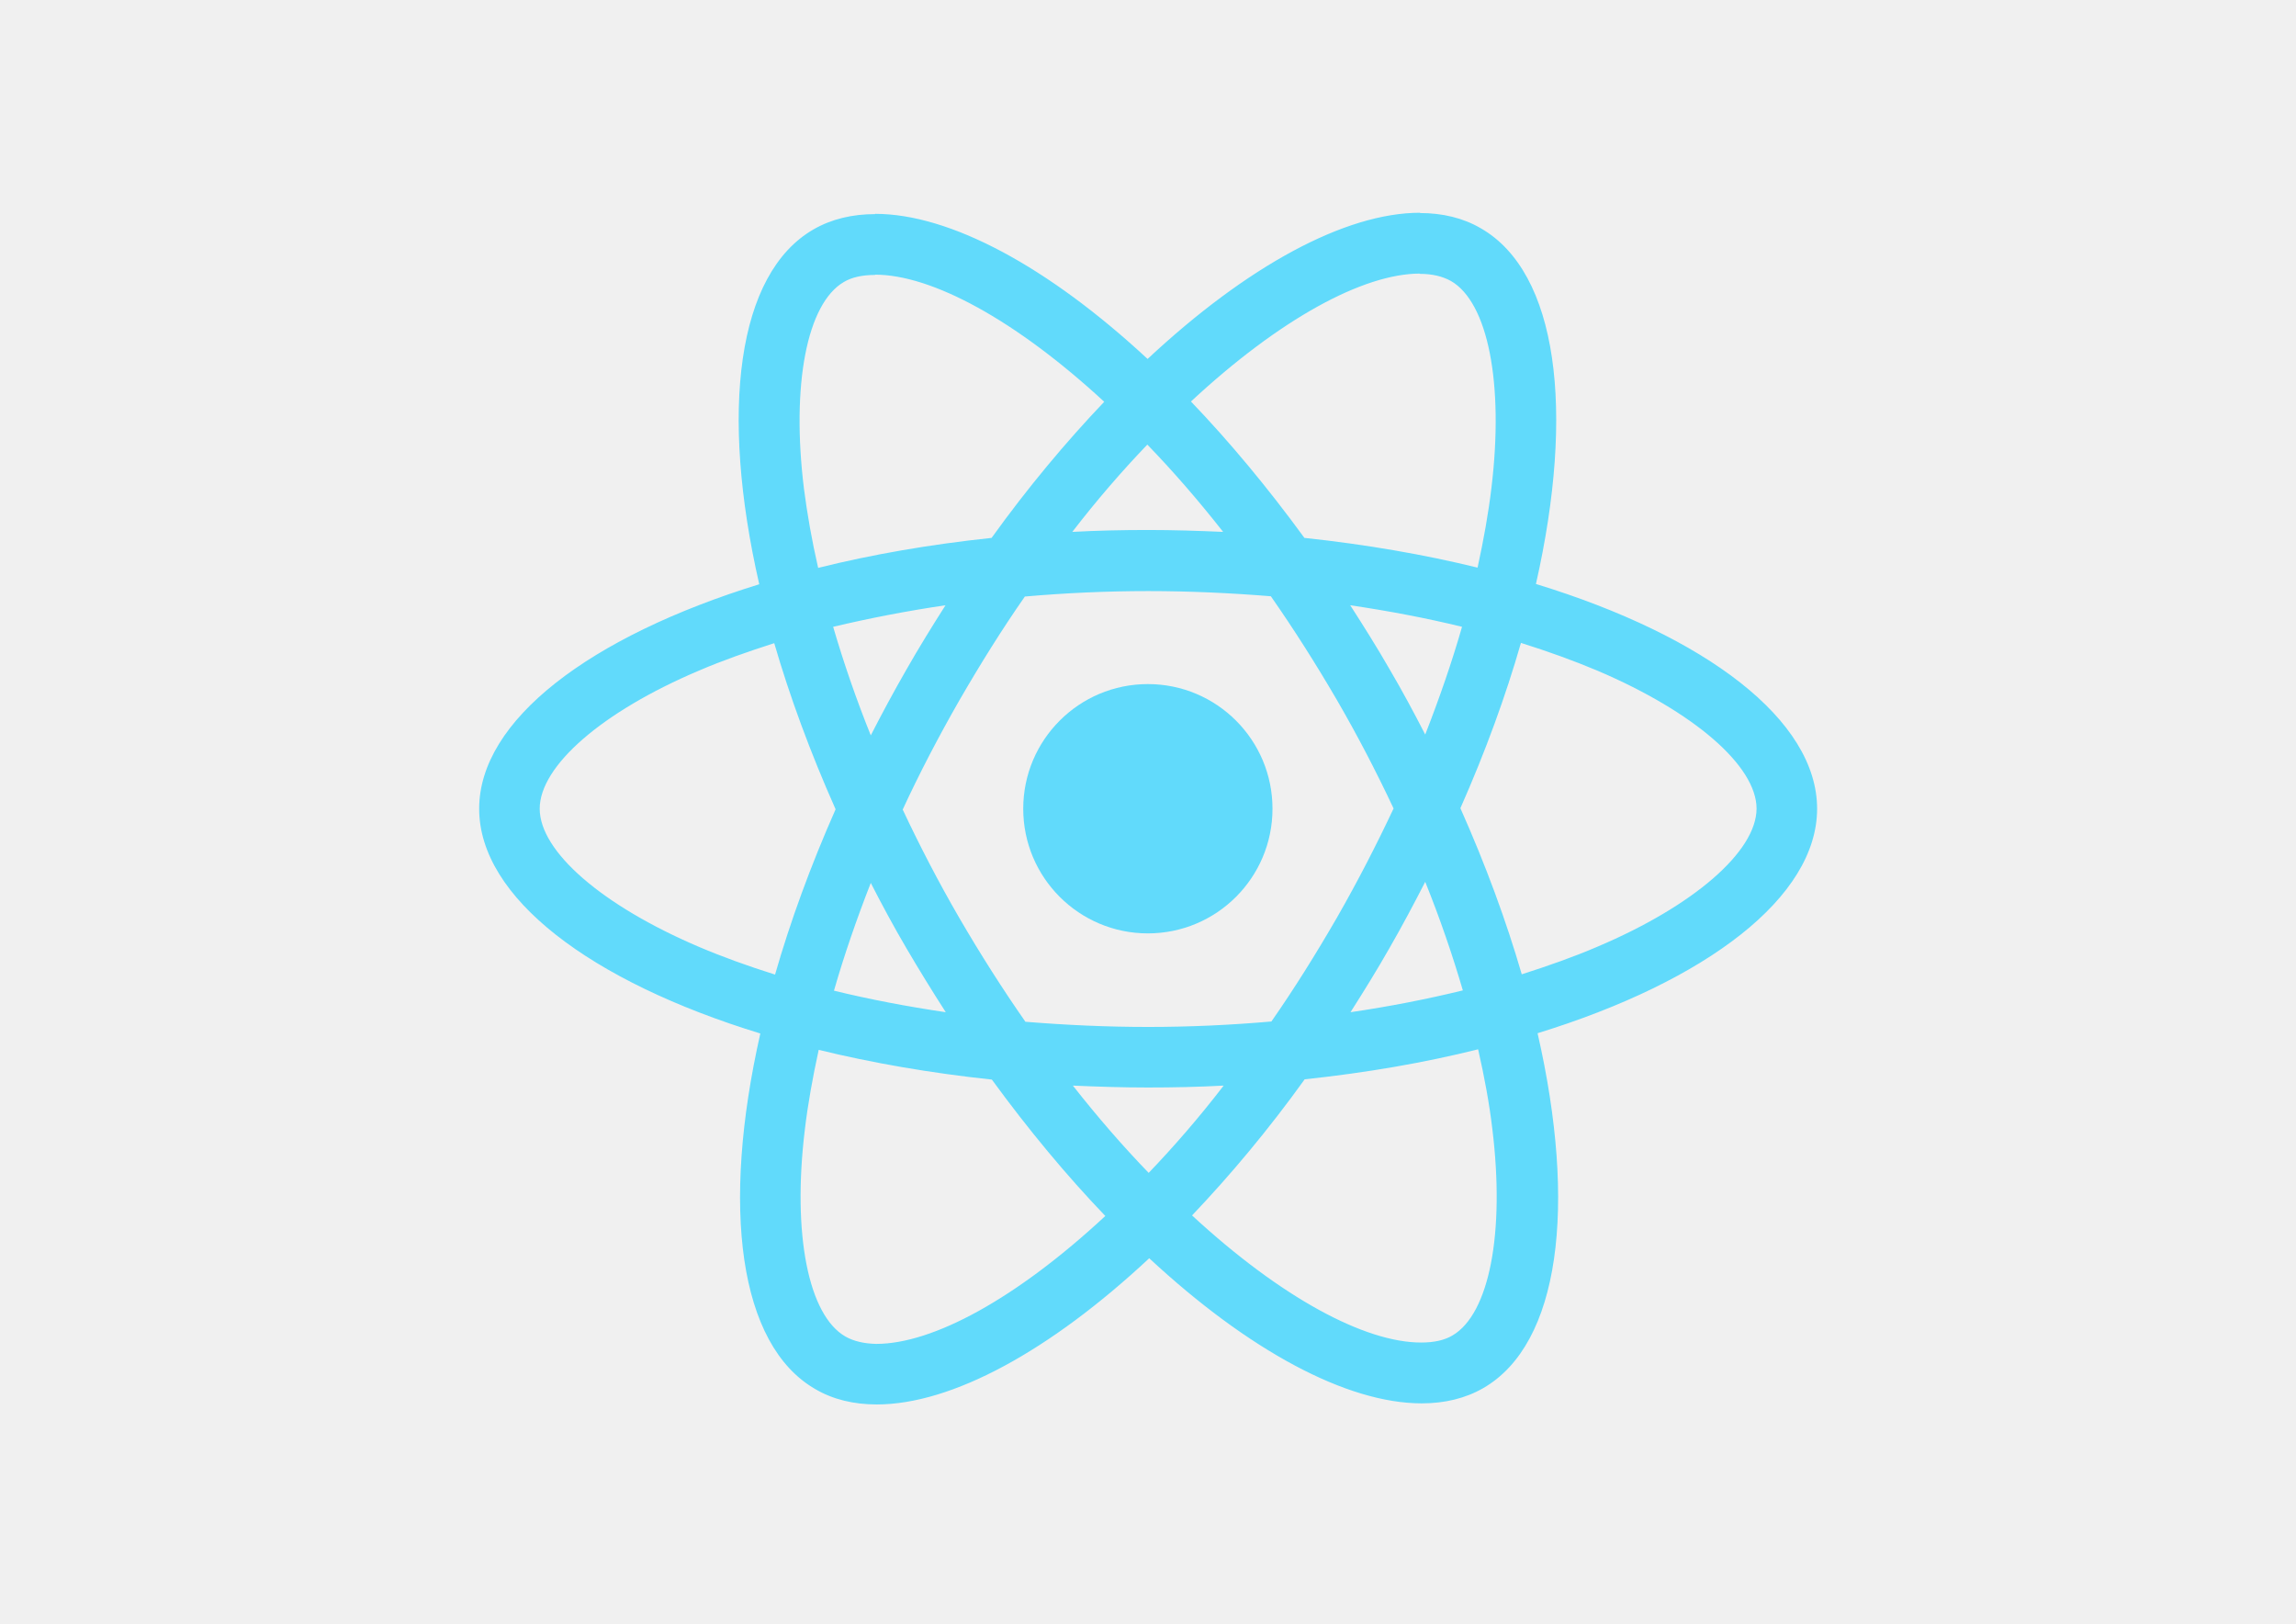
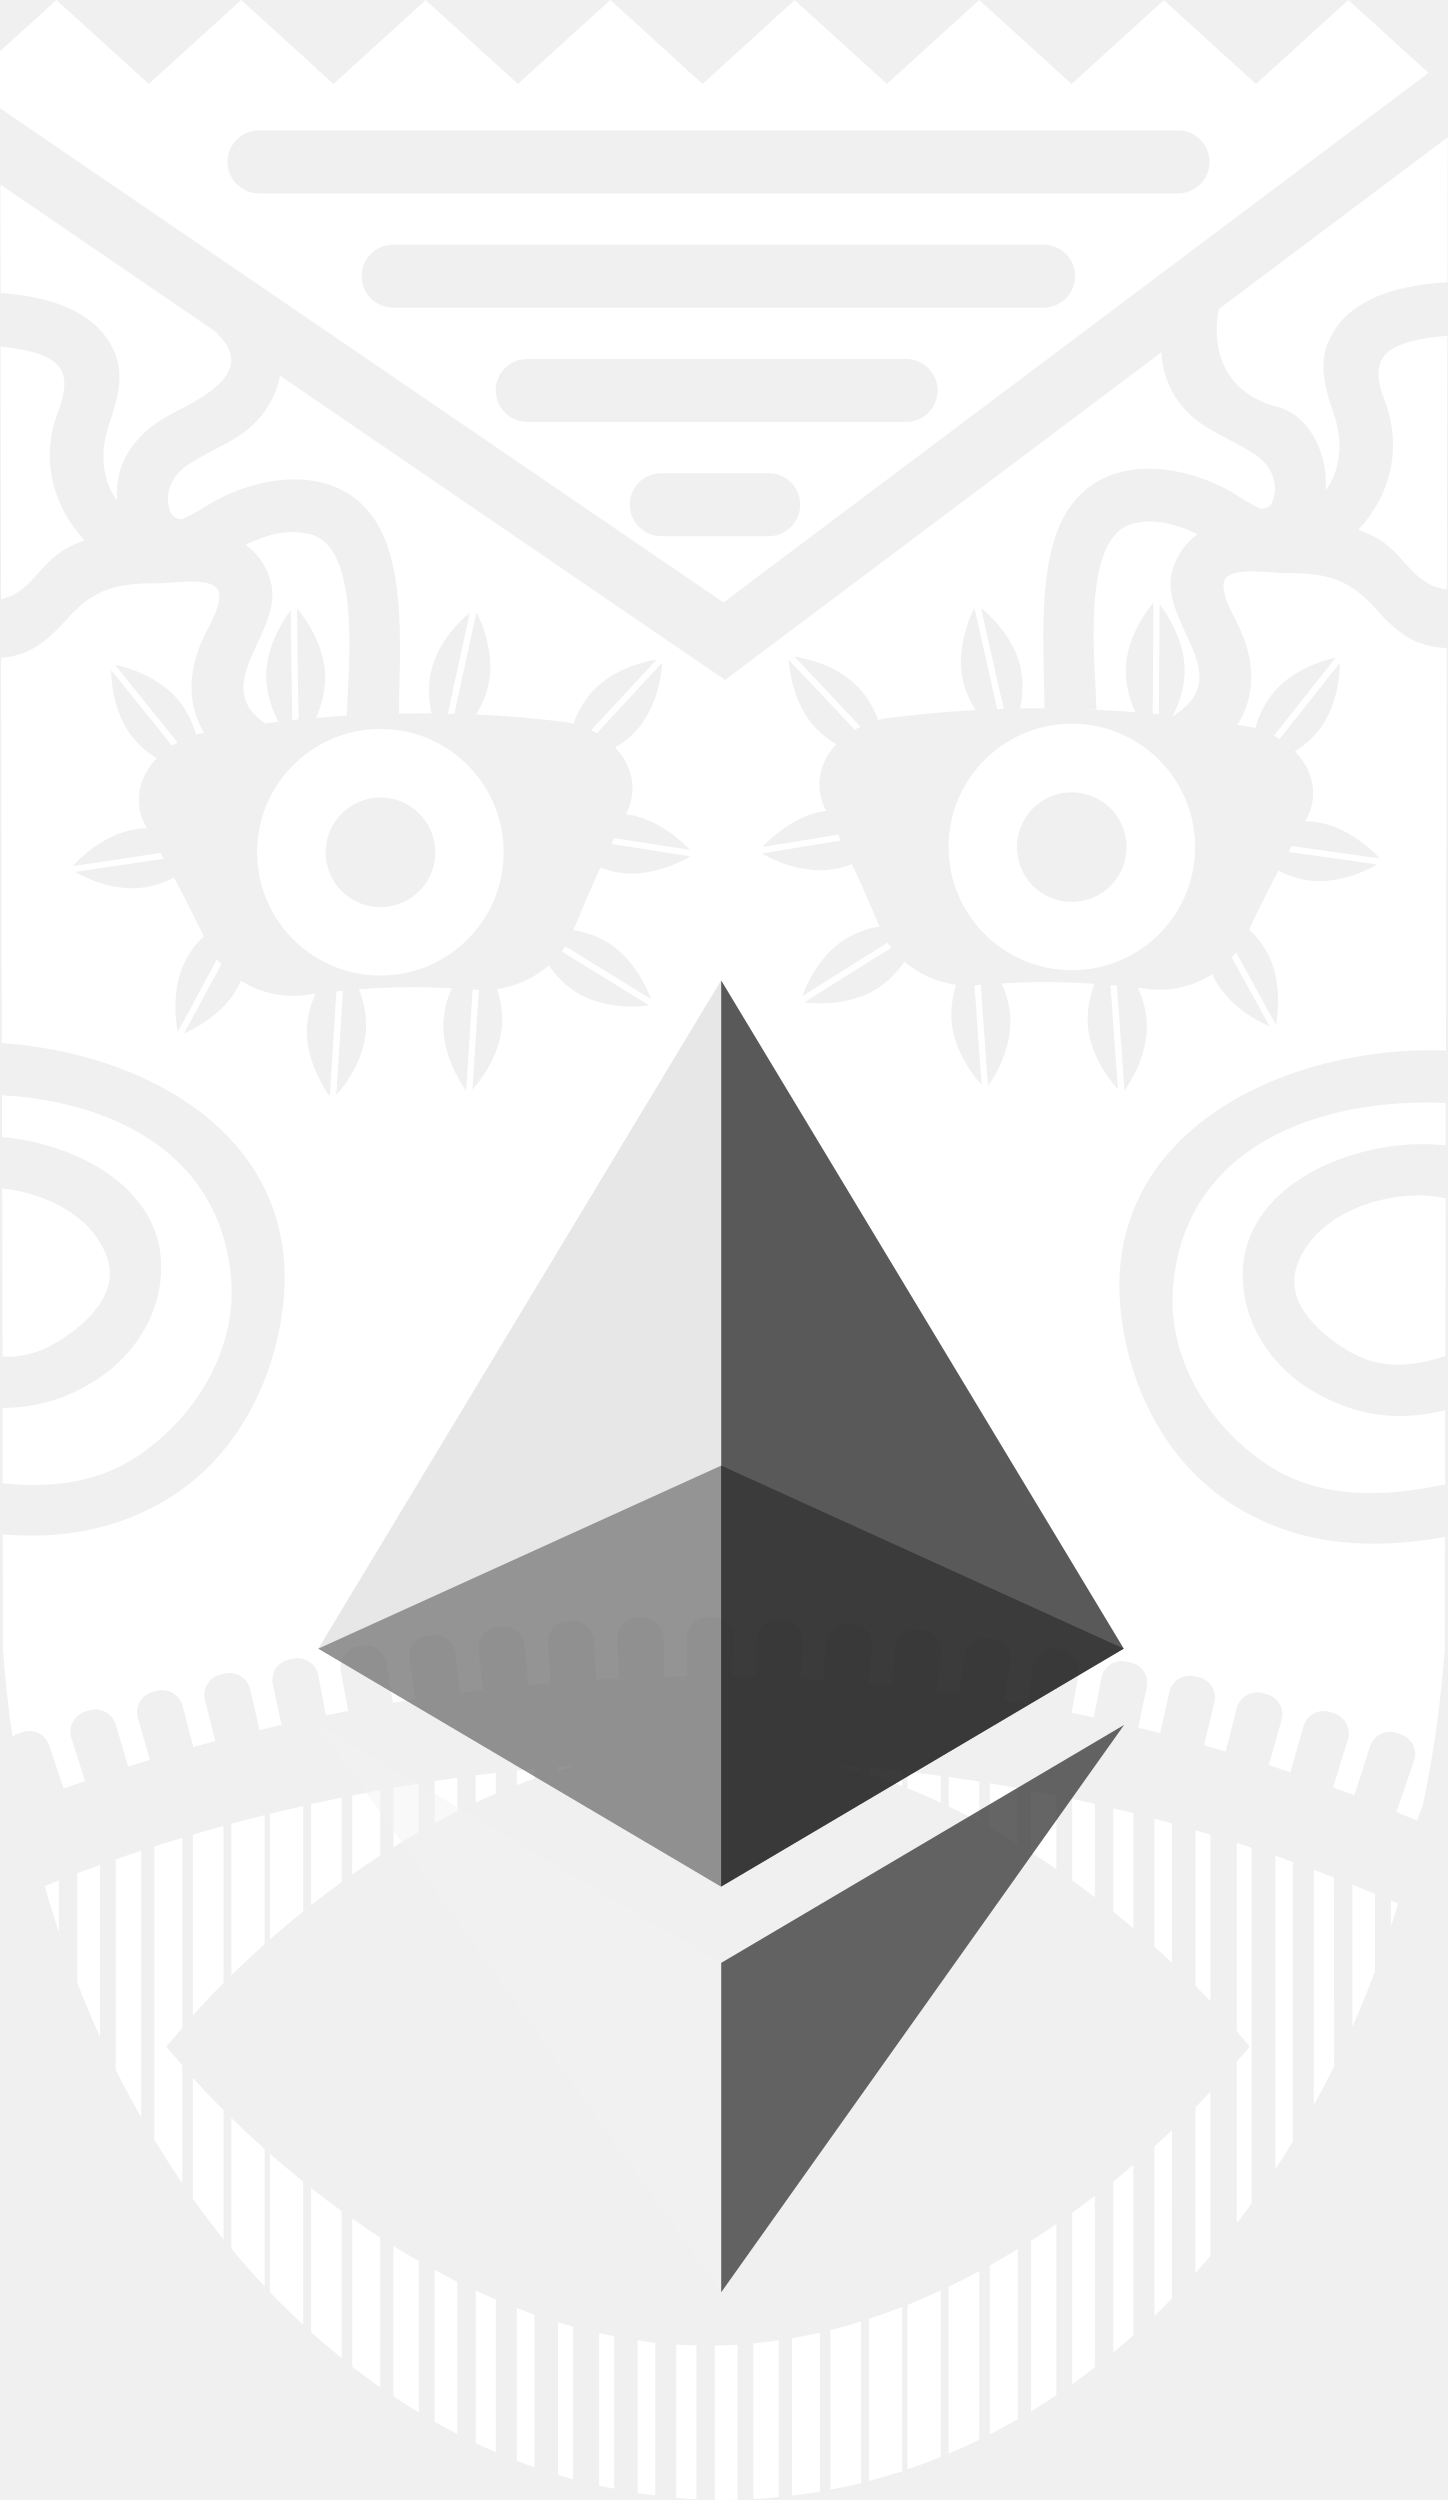
- <svg xmlns="http://www.w3.org/2000/svg" viewBox="0 0 841.9 595.3">
-   <g fill="#61DAFB">
-     <path d="M666.3 296.5c0-32.5-40.7-63.3-103.1-82.4 14.4-63.6 8-114.2-20.2-130.4-6.5-3.8-14.1-5.6-22.4-5.6v22.3c4.6 0 8.3.9 11.4 2.6 13.6 7.8 19.5 37.5 14.9 75.7-1.1 9.4-2.9 19.3-5.1 29.4-19.6-4.8-41-8.5-63.5-10.9-13.5-18.5-27.5-35.3-41.6-50 32.6-30.3 63.2-46.9 84-46.9V78c-27.5 0-63.5 19.6-99.9 53.6-36.4-33.8-72.4-53.2-99.9-53.2v22.3c20.7 0 51.4 16.5 84 46.6-14 14.7-28 31.4-41.3 49.9-22.6 2.4-44 6.1-63.6 11-2.3-10-4-19.7-5.2-29-4.7-38.2 1.1-67.9 14.6-75.8 3-1.8 6.9-2.6 11.5-2.6V78.5c-8.4 0-16 1.8-22.6 5.6-28.1 16.2-34.4 66.7-19.9 130.1-62.2 19.2-102.7 49.9-102.7 82.3 0 32.5 40.7 63.3 103.1 82.4-14.4 63.6-8 114.2 20.2 130.4 6.5 3.8 14.1 5.6 22.5 5.6 27.5 0 63.5-19.6 99.9-53.6 36.4 33.8 72.4 53.2 99.9 53.2 8.4 0 16-1.8 22.6-5.6 28.1-16.2 34.4-66.7 19.9-130.1 62-19.1 102.5-49.9 102.5-82.3zm-130.2-66.7c-3.7 12.9-8.3 26.2-13.5 39.5-4.1-8-8.4-16-13.1-24-4.6-8-9.5-15.8-14.4-23.4 14.2 2.1 27.9 4.7 41 7.9zm-45.8 106.5c-7.8 13.5-15.8 26.3-24.1 38.2-14.9 1.3-30 2-45.2 2-15.1 0-30.2-.7-45-1.9-8.3-11.9-16.4-24.6-24.2-38-7.6-13.1-14.5-26.4-20.8-39.8 6.2-13.4 13.2-26.8 20.7-39.9 7.8-13.5 15.8-26.3 24.1-38.2 14.9-1.3 30-2 45.2-2 15.1 0 30.2.7 45 1.9 8.3 11.9 16.4 24.6 24.2 38 7.6 13.1 14.5 26.4 20.8 39.8-6.3 13.4-13.2 26.8-20.7 39.9zm32.3-13c5.4 13.4 10 26.8 13.8 39.8-13.1 3.2-26.9 5.9-41.2 8 4.9-7.7 9.8-15.6 14.4-23.7 4.6-8 8.9-16.1 13-24.1zM421.2 430c-9.3-9.6-18.6-20.3-27.8-32 9 .4 18.2.7 27.5.7 9.4 0 18.7-.2 27.8-.7-9 11.7-18.3 22.4-27.5 32zm-74.4-58.9c-14.2-2.1-27.9-4.7-41-7.9 3.7-12.9 8.3-26.2 13.5-39.5 4.1 8 8.4 16 13.1 24 4.7 8 9.5 15.8 14.4 23.4zM420.7 163c9.3 9.6 18.6 20.3 27.8 32-9-.4-18.2-.7-27.5-.7-9.4 0-18.7.2-27.8.7 9-11.7 18.3-22.4 27.5-32zm-74 58.9c-4.9 7.7-9.8 15.6-14.4 23.7-4.6 8-8.9 16-13 24-5.4-13.4-10-26.8-13.8-39.8 13.1-3.1 26.9-5.8 41.2-7.9zm-90.5 125.2c-35.4-15.1-58.3-34.9-58.3-50.6 0-15.7 22.9-35.6 58.3-50.6 8.6-3.7 18-7 27.7-10.1 5.7 19.6 13.2 40 22.5 60.9-9.2 20.8-16.6 41.1-22.2 60.6-9.9-3.1-19.3-6.5-28-10.2zM310 490c-13.6-7.8-19.5-37.5-14.9-75.7 1.1-9.4 2.9-19.3 5.1-29.4 19.6 4.8 41 8.5 63.5 10.9 13.5 18.5 27.5 35.3 41.6 50-32.6 30.3-63.2 46.9-84 46.9-4.5-.1-8.3-1-11.3-2.7zm237.2-76.2c4.7 38.2-1.1 67.9-14.6 75.8-3 1.8-6.9 2.6-11.5 2.6-20.7 0-51.4-16.5-84-46.6 14-14.7 28-31.4 41.3-49.9 22.6-2.4 44-6.1 63.6-11 2.3 10.1 4.1 19.8 5.2 29.1zm38.5-66.7c-8.6 3.7-18 7-27.7 10.1-5.7-19.6-13.2-40-22.5-60.9 9.2-20.8 16.6-41.1 22.2-60.6 9.9 3.1 19.3 6.5 28.1 10.2 35.4 15.1 58.3 34.9 58.3 50.6-.1 15.7-23 35.6-58.4 50.6zM320.8 78.4z" />
-     <circle cx="420.9" cy="296.5" r="45.7" />
-     <path d="M520.5 78.1z" />
+ <svg xmlns="http://www.w3.org/2000/svg" viewBox="0 0 446.28 770.66">
+   <defs>
+     <style>.cls-1{fill:none;}.cls-2{fill:#fff;}.cls-3{opacity:0.6;}.cls-4{clip-path:url(#clip-path);}.cls-5{fill:#010101;}.cls-6{opacity:0.45;}.cls-7{clip-path:url(#clip-path-2);}.cls-8{fill:#cccaca;}.cls-9{opacity:0.8;}.cls-10{clip-path:url(#clip-path-3);}.cls-11{fill:#303030;}.cls-12{clip-path:url(#clip-path-4);}.cls-13{fill:#f2f2f2;}.cls-14{clip-path:url(#clip-path-5);}.cls-15{fill:#3f3f3f;}</style>
+     <clipPath id="clip-path" transform="translate(-171.87 -14.21)">
+       <rect class="cls-1" x="270.04" y="465.96" width="248.25" height="129.81" />
+     </clipPath>
+     <clipPath id="clip-path-2" transform="translate(-171.87 -14.21)">
+       <rect class="cls-1" x="270.04" y="316.44" width="124.15" height="279.33" />
+     </clipPath>
+     <clipPath id="clip-path-3" transform="translate(-171.87 -14.21)">
+       <rect class="cls-1" x="394.19" y="316.44" width="124.15" height="279.33" />
+     </clipPath>
+     <clipPath id="clip-path-4" transform="translate(-171.87 -14.21)">
+       <rect class="cls-1" x="270.04" y="545.94" width="124.15" height="174.9" />
+     </clipPath>
+     <clipPath id="clip-path-5" transform="translate(-171.87 -14.21)">
+       <rect class="cls-1" x="394.19" y="545.94" width="124.2" height="174.9" />
+     </clipPath>
+   </defs>
+   <g id="objects">
+     <path class="cls-2" d="M565.72,139.66c8.67,2.21,14,11.8,14.77,21a38,38,0,0,1,.08,4.62c4.81-6.39,5.23-15.39,2.56-23.16-3.27-9.48-5.61-17.87.52-26.75,7.06-10.19,21.19-13.42,34.42-14.14l.09-44.72-70.6,53C545.17,121.9,549.23,135.45,565.72,139.66Z" transform="translate(-171.87 -14.21)" />
+     <path class="cls-2" d="M612.22,36.67,587.5,14.21,559.05,40.09,530.62,14.25,502.21,40.09l-3.74-3.4a6.46,6.46,0,0,1-1.18-1c-.06-.07-.1-.16-.17-.23L473.74,14.21,445.28,40.09,416.84,14.25l-28.4,25.84-3.74-3.4a6.08,6.08,0,0,1-1.17-1c-.07-.07-.11-.16-.17-.23L360,14.21,331.51,40.09,303.07,14.25l-28.4,25.84-3.74-3.4a6.46,6.46,0,0,1-1.18-1c-.06-.07-.1-.16-.17-.23L246.2,14.21,217.74,40.09,189.26,14.21,171.87,30l0,17.56,223,152.36ZM242,64.12a9.7,9.7,0,0,1,9.7-9.71H535.32a9.71,9.71,0,0,1,0,19.41H251.7A9.7,9.7,0,0,1,242,64.12Zm41.34,35.23a9.7,9.7,0,0,1,9.7-9.71H493.26a9.71,9.71,0,1,1,0,19.41H293A9.7,9.7,0,0,1,283.34,99.35Zm41.34,35.22a9.7,9.7,0,0,1,9.7-9.7H451.2a9.7,9.7,0,1,1,0,19.4H334.38A9.7,9.7,0,0,1,324.68,134.57ZM366,169.79a9.71,9.71,0,0,1,9.71-9.7h33.43a9.71,9.71,0,0,1,0,19.41H375.72A9.71,9.71,0,0,1,366,169.79Z" transform="translate(-171.87 -14.21)" />
+     <path class="cls-2" d="M192.14,183.38a38.81,38.81,0,0,1,5.83-2.61c-9.87-10.36-13.76-25.35-8.17-39.74,4.65-12,.87-16.85-11.61-19.12-2-.37-4.09-.65-6.14-.86l.15,77.84c3.29-.61,6.64-2.69,9.83-6.2C185,189.42,188.21,185.56,192.14,183.38Z" transform="translate(-171.87 -14.21)" />
+     <path class="cls-2" d="M533.41,189.62A20.53,20.53,0,0,1,541,178.88c-6.23-2.94-12.65-5-19.77-3.28-16.4,3.87-11.7,43.37-11.36,57.28h-2.49q7.26.3,14.51.87a30.16,30.16,0,0,1-3-12.76c.1-10,6.28-18.32,8.51-21,0,1.13,0,2.52,0,4.15,0,4.06-.06,9.42-.1,14.76,0,5.65-.09,11.24-.12,15.29l1.94.15c.07-9.15.21-26.56.23-33.84,2.4,3.14,7.8,11.23,7.71,20.69a30.76,30.76,0,0,1-3.68,13.65l.42,0a7.89,7.89,0,0,1,1.07-.89C553,221.66,528.32,205.42,533.41,189.62Z" transform="translate(-171.87 -14.21)" />
+     <path class="cls-2" d="M253.61,237.21c1.37-.18,2.74-.36,4.1-.52a30.8,30.8,0,0,1-3.78-13.63c-.17-9.46,5.17-17.59,7.56-20.74.06,7.27.34,24.69.48,33.84.64-.07,1.29-.11,1.94-.17-.07-4.05-.16-9.64-.24-15.29-.08-5.34-.16-10.7-.21-14.76,0-1.63,0-3,0-4.14,2.24,2.66,8.49,11,8.67,20.94a30.34,30.34,0,0,1-2.86,12.78c3.16-.28,6.31-.53,9.48-.73.56-14.93,4.5-52.2-11.41-55.95-7.11-1.68-13.53.34-19.77,3.27a20.47,20.47,0,0,1,7.58,10.74C260.2,208.65,235.58,224.88,253.61,237.21Z" transform="translate(-171.87 -14.21)" />
+     <path class="cls-2" d="M204.87,118.58c6.13,8.87,3.8,17.26.52,26.75-2.67,7.76-2.25,16.77,2.57,23.15a35.83,35.83,0,0,1,.07-4.61c.76-9.17,7-16.57,14.77-21,7.95-4.49,28.7-12.75,16.72-25.07a9.62,9.62,0,0,1-1-1.2L172,71.11l.07,33.43C184.78,105.42,198.09,108.78,204.87,118.58Z" transform="translate(-171.87 -14.21)" />
+     <path class="cls-2" d="M205.11,402.55c-4-13-18.61-20.47-32.56-22l.1,51.84a28.7,28.7,0,0,0,15.66-3.78C196.85,423.75,208.64,414,205.11,402.55Z" transform="translate(-171.87 -14.21)" />
+     <path class="cls-2" d="M598.72,137.8c5.59,14.39,1.7,29.37-8.16,39.73a40.81,40.81,0,0,1,5.83,2.61c3.92,2.19,7.13,6,10.1,9.31,3.7,4.08,7.61,6.23,11.39,6.38l.15-78.14c-2.57.23-5.14.52-7.7,1C597.85,120.94,594.08,125.81,598.72,137.8Z" transform="translate(-171.87 -14.21)" />
+     <path class="cls-2" d="M533.47,411c-1.76,21.76,10.91,42.35,28.37,54.26,16.65,11.36,36.51,10.48,55.52,6.55l0-22.87c-13.67,3.35-26.63,2.24-40.2-5.53-13.37-7.66-22.55-21.49-22.18-37,.68-28.74,37.72-42.11,62.54-39.09l0-13.09C579.58,352.47,537,366.9,533.47,411Z" transform="translate(-171.87 -14.21)" />
+     <path class="cls-2" d="M571.48,405c-3.53,11.48,8.26,21.2,16.8,26.09,9.61,5.49,19.5,4.27,29.15,1.13l.09-48.65C601.18,380.07,576.83,387.58,571.48,405Z" transform="translate(-171.87 -14.21)" />
+     <path class="cls-2" d="M214.75,462.78c17.46-11.91,30.13-32.5,28.37-54.25-3.15-38.9-36.67-54.69-70.63-56.69l0,12.85c22.88,2.11,48.49,15.37,49.06,39.22.36,15.53-8.82,29.37-22.19,37a51.72,51.72,0,0,1-26.71,7.3l0,23.25C187.4,473,202,471.47,214.75,462.78Z" transform="translate(-171.87 -14.21)" />
+     <path class="cls-2" d="M477,712.55v52.08c2.92-1.49,5.79-3.07,8.65-4.72V707.5Q481.42,710.08,477,712.55Z" transform="translate(-171.87 -14.21)" />
+     <path class="cls-2" d="M509.38,696.05v-4.92c-2.27,1.74-4.59,3.49-7,5.23V749.2q3.56-2.54,7-5.24V696.05Z" transform="translate(-171.87 -14.21)" />
+     <path class="cls-2" d="M489.67,705v52.6c2.64-1.61,5.24-3.34,7.83-5.08V699.77C495,701.52,492.35,703.25,489.67,705Z" transform="translate(-171.87 -14.21)" />
+     <path class="cls-2" d="M464.29,719.14v51.45c3.18-1.34,6.34-2.78,9.45-4.31V714.33Q469.12,716.82,464.29,719.14Z" transform="translate(-171.87 -14.21)" />
+     <path class="cls-2" d="M527.72,728.11c-2.11,2-4.24,4-6.4,5.94Q524.56,731.14,527.72,728.11Z" transform="translate(-171.87 -14.21)" />
+     <path class="cls-2" d="M521.26,696.05v-14.5c-2,1.68-4.06,3.4-6.21,5.13v9.37h0v43.4c2.09-1.74,4.17-3.53,6.21-5.36v-38Z" transform="translate(-171.87 -14.21)" />
+     <path class="cls-2" d="M265.33,570.93q-5.25,1.19-10.26,2.43v38.7c3.15-2.77,6.59-5.67,10.26-8.62Z" transform="translate(-171.87 -14.21)" />
+     <path class="cls-2" d="M600.53,608.37c-1.38,4.22-2.87,8.38-4.4,12.5C597.66,616.75,599.15,612.59,600.53,608.37Z" transform="translate(-171.87 -14.21)" />
+     <path class="cls-2" d="M583.08,593c-2.07-.81-4.15-1.61-6.21-2.39v72.55q6-10.95,11.25-22.64c-1.62,3.63-3.29,7.21-5,10.74Z" transform="translate(-171.87 -14.21)" />
+     <path class="cls-2" d="M576.41,664c-1.85,3.35-3.75,6.67-5.71,9.91C572.67,670.63,574.56,667.31,576.41,664Z" transform="translate(-171.87 -14.21)" />
+     <path class="cls-2" d="M588.74,595.21v43.87q3.74-8.46,7-17.24V598.06C593.42,597.08,591.09,596.14,588.74,595.21Z" transform="translate(-171.87 -14.21)" />
+     <path class="cls-2" d="M540.08,715.31q-3.41,3.78-6.93,7.4Q536.67,719.09,540.08,715.31Z" transform="translate(-171.87 -14.21)" />
+     <path class="cls-2" d="M563.7,684.82c-1.73,2.58-3.49,5.14-5.29,7.65Q561.11,688.71,563.7,684.82Z" transform="translate(-171.87 -14.21)" />
+     <path class="cls-2" d="M553.11,582.31v58l4,4.75-4,4.74v46.21h0v3.56q2.34-3,4.6-6.17V583.84C556.18,583.33,554.64,582.8,553.11,582.31Z" transform="translate(-171.87 -14.21)" />
+     <path class="cls-2" d="M533.15,696.05V670.91c-1.69,1.59-3.51,3.26-5.41,5v52.2c1.82-1.75,3.62-3.55,5.4-5.38V696.05Z" transform="translate(-171.87 -14.21)" />
+     <path class="cls-2" d="M545,696.05h0V659c-1.3,1.39-2.83,3-4.6,4.77v32.25h0v18.87q6.11-6.81,11.81-14.16c-2.36,3-4.75,6-7.21,8.9Z" transform="translate(-171.87 -14.21)" />
+     <path class="cls-2" d="M565,586.25v96.66c1.84-2.8,3.66-5.64,5.41-8.53V588.22C568.59,587.57,566.78,586.88,565,586.25Z" transform="translate(-171.87 -14.21)" />
+     <path class="cls-2" d="M451.61,724.75v50.66q5.17-1.75,10.25-3.82V720.27C458.51,721.84,455.1,723.35,451.61,724.75Z" transform="translate(-171.87 -14.21)" />
+     <path class="cls-2" d="M416,735v48.53c2.89-.36,5.78-.75,8.64-1.24v-49Q420.34,734.23,416,735Z" transform="translate(-171.87 -14.21)" />
+     <path class="cls-2" d="M540.42,626.39c1.77,1.78,3.3,3.38,4.6,4.77V579.8c-1.53-.47-3.07-.94-4.6-1.38Z" transform="translate(-171.87 -14.21)" />
+     <path class="cls-2" d="M392.21,737.24v47.54c1,0,1.88.09,2.83.09,1.41,0,2.8-.1,4.2-.13V737C396.91,737.14,394.57,737.21,392.21,737.24Z" transform="translate(-171.87 -14.21)" />
+     <path class="cls-2" d="M533.15,576.32c-1.81-.5-3.61-1-5.41-1.46v39.45c1.9,1.71,3.72,3.38,5.41,5Z" transform="translate(-171.87 -14.21)" />
+     <path class="cls-2" d="M427.85,732.47v49.21c3.17-.6,6.33-1.28,9.45-2V729.85C434.2,730.81,431,731.67,427.85,732.47Z" transform="translate(-171.87 -14.21)" />
+     <path class="cls-2" d="M240.77,577.08c-3.24.89-6.4,1.79-9.45,2.69v55.72c1.58-1.8,4.79-5.34,9.45-10Z" transform="translate(-171.87 -14.21)" />
+     <path class="cls-2" d="M439.73,729v50q5.17-1.37,10.26-3V725.36C446.63,726.68,443.2,727.9,439.73,729Z" transform="translate(-171.87 -14.21)" />
+     <path class="cls-2" d="M404.09,736.59v48c2.62-.14,5.23-.37,7.84-.62V735.64C409.34,736,406.72,736.34,404.09,736.59Z" transform="translate(-171.87 -14.21)" />
+     <path class="cls-2" d="M600.63,608.08c.76-2.31,1.53-4.62,2.24-7l-2.24-1Z" transform="translate(-171.87 -14.21)" />
+     <path class="cls-2" d="M461.87,561.67c-3.44-.46-6.86-.91-10.26-1.3v5.08c3.49,1.4,6.9,2.91,10.26,4.47Z" transform="translate(-171.87 -14.21)" />
+     <path class="cls-2" d="M437.3,558.93c-2.3-.2-4.61-.39-6.9-.56,2.32.62,4.63,1.27,6.9,2Z" transform="translate(-171.87 -14.21)" />
+     <path class="cls-2" d="M485.63,565.43q-4.35-.79-8.65-1.5v13.72q4.42,2.48,8.65,5.05Z" transform="translate(-171.87 -14.21)" />
+     <path class="cls-2" d="M450,560.2c-3.44-.38-6.86-.76-10.26-1.07v2c3.47,1.14,6.9,2.36,10.26,3.68Z" transform="translate(-171.87 -14.21)" />
+     <path class="cls-2" d="M509.38,570.27c-2.35-.54-4.68-1-7-1.53v25.09c2.44,1.75,4.76,3.49,7,5.24Z" transform="translate(-171.87 -14.21)" />
+     <path class="cls-2" d="M497.5,567.71c-2.62-.54-5.22-1-7.83-1.54v19.06c2.68,1.71,5.3,3.45,7.83,5.19Z" transform="translate(-171.87 -14.21)" />
+     <path class="cls-2" d="M521.26,573.14c-2.07-.53-4.14-1-6.21-1.5v31.87c2.15,1.74,4.24,3.46,6.21,5.13Z" transform="translate(-171.87 -14.21)" />
+     <path class="cls-2" d="M473.75,563.41c-3.17-.5-6.32-1-9.45-1.42v9.07c3.21,1.54,6.37,3.15,9.45,4.81Z" transform="translate(-171.87 -14.21)" />
+     <path class="cls-2" d="M348.49,558.41c-1.54.12-3.08.23-4.6.36v1.32c1.52-.47,3.06-.9,4.6-1.33Z" transform="translate(-171.87 -14.21)" />
+     <path class="cls-2" d="M253.45,573.75q-5.26,1.32-10.25,2.67v46.65c3-2.9,6.39-6.13,10.25-9.57Z" transform="translate(-171.87 -14.21)" />
+     <path class="cls-2" d="M301,564c-2.64.43-5.26.86-7.83,1.32v18.31c2.55-1.59,5.15-3.16,7.83-4.7Z" transform="translate(-171.87 -14.21)" />
+     <path class="cls-2" d="M289.09,566.06q-4.38.8-8.64,1.65v24.34c2.79-2,5.66-3.92,8.64-5.85Z" transform="translate(-171.87 -14.21)" />
+     <path class="cls-2" d="M336.61,559.42l-5.41.56v4.51c1.79-.69,3.59-1.37,5.41-2Z" transform="translate(-171.87 -14.21)" />
+     <path class="cls-2" d="M324.73,560.69c-2.1.25-4.15.52-6.22.79v8.4q3.08-1.43,6.22-2.77Z" transform="translate(-171.87 -14.21)" />
+     <path class="cls-2" d="M312.85,562.23c-2.36.33-4.71.66-7,1v13q3.46-1.87,7-3.66Z" transform="translate(-171.87 -14.21)" />
+     <path class="cls-2" d="M277.21,568.35c-3.21.65-6.36,1.33-9.45,2V601.5c3-2.37,6.16-4.76,9.45-7.14Z" transform="translate(-171.87 -14.21)" />
+     <path class="cls-2" d="M553.67,479.17c-21.29-12.62-33.42-35.87-36.22-59.8-6.69-57.32,52.29-83.13,100.16-81.33L617.85,214a26.4,26.4,0,0,1-8.11-1.51c-6-2.07-10.57-7-14.69-11.57-8.5-9.36-16.62-10.15-28.58-10.06a9.35,9.35,0,0,1-2-.21c-3.73-.08-15-1.69-15.41,3.43-.4,4.47,3.26,10,5,13.88,4.93,10.83,4.69,21.09-.75,29.68,1.44.24,2.9.43,4.34.69.4.11.78.25,1.17.37A29.35,29.35,0,0,1,564,228.22c6.23-7.79,16.24-10.56,19.65-11.31l-2.56,3.26c-2.52,3.19-5.85,7.39-9.18,11.57L564.59,241c.58.31,1.15.63,1.7,1,6-7.48,14.69-18.49,18.61-23.47,0,4-.77,13.65-6.67,21a28.06,28.06,0,0,1-7.18,6.26c5.81,6,7.38,14.09,3.42,21.19-.08.13-.14.25-.21.38a25.49,25.49,0,0,1,3.24.24c9.87,1.43,17.33,8.67,19.69,11.23l-4.11-.56-14.61-2.07-8.42-1.2-1,1.81c9.31,1.33,21.58,3.08,27.37,3.88-3.43,2-12.17,6.23-21.53,4.87a28,28,0,0,1-8.91-3c-3,5.62-5.68,11.07-9.08,18.14a27.93,27.93,0,0,1,5.48,6.93c4.78,8.76,3.45,19.07,2.82,22.5l-2-3.63c-2-3.55-4.54-8.25-7.11-12.93l-3.16-5.77c-.43.55-.86,1.1-1.32,1.62,4.22,7.71,9.16,16.7,11.67,21.21-3.64-1.57-12.29-6-16.82-14.31-.33-.6-.59-1.22-.87-1.83A29.9,29.9,0,0,1,524,318.85l-1.36-.14a28.79,28.79,0,0,1,2.72,10.07c.68,10-4.84,18.77-6.84,21.61-.09-1.11-.2-2.51-.31-4.14-.3-4-.69-9.39-1.06-14.72-.35-4.88-.68-9.65-1-13.48l-1.95-.18c.66,9.44,1.77,25.32,2.3,32.17-2.66-3-8.66-10.59-9.31-20a29.85,29.85,0,0,1,2.08-12.54,216.56,216.56,0,0,0-28.67-.12,28.61,28.61,0,0,1,2.69,10c.67,10-4.84,18.77-6.84,21.61-.09-1.12-.2-2.51-.32-4.13-.29-4.05-.68-9.4-1.05-14.73-.31-4.4-.62-8.76-.87-12.39-.64.1-1.28.16-1.93.21.67,9.54,1.7,24.18,2.2,30.69-2.65-2.94-8.66-10.59-9.31-20a29.13,29.13,0,0,1,1.48-10.85,30.72,30.72,0,0,1-16-7.15,29.41,29.41,0,0,1-8.55,8.44c-8.47,5.28-18.83,4.55-22.29,4.12l3.5-2.22c3.43-2.17,8-5,12.5-7.85l10.83-6.78c-.4-.52-.77-1-1.12-1.59-8.1,5.07-20.75,13-26.33,16.53,1.36-3.72,5.28-12.62,13.31-17.62A29.19,29.19,0,0,1,443,299.81c-3.24-7.64-5.77-13.39-8.5-19.24a26.07,26.07,0,0,1-5.64,1.6c-9.85,1.57-19.12-3.12-22.14-4.86l4.1-.68c4-.67,9.29-1.53,14.56-2.39l5.68-.92-.89-1.82c-8.55,1.39-18.31,3-23.28,3.82,2.7-2.91,9.77-9.59,19.1-11.09.19,0,.38,0,.56-.05-.09-.2-.17-.36-.28-.56-3.42-6.86-1.89-14.38,3.4-20a27.67,27.67,0,0,1-6.34-4.94c-6.81-7.29-8.11-17.6-8.35-21.08l2.85,3L428,231.33l7.36,7.84c.56-.33,1.15-.64,1.77-.94-6.55-7-16-17.07-20.36-21.62,3.91.61,13.4,2.74,19.86,9.64a29.49,29.49,0,0,1,5.95,9.94c.59-.16,1.16-.34,1.77-.47q14.06-1.86,28.24-2.64a28.22,28.22,0,0,1-3.9-9.1c-2.17-9.74,2-19.28,3.52-22.4.25,1.1.56,2.46.93,4,.9,4,2.08,9.18,3.25,14.4,1,4.59,2.05,9.13,2.88,12.81l2-.07c-2.07-9.27-5.49-24.51-7-31.13,3.06,2.51,10.15,9.17,12.2,18.4a30,30,0,0,1-.14,12.56c2.5,0,5,0,7.49,0,0-17.65-2.7-45.24,7-60.75,11.3-18.06,35.27-14.89,51-5.73A87.34,87.34,0,0,0,560.3,171a3.52,3.52,0,0,0,3.85-2.24c2.07-5-.33-10.67-4.37-13.68-5.79-4.32-12.81-6.61-18.59-11a28,28,0,0,1-11.31-21.26l-134.49,101L258.21,130.05a28.34,28.34,0,0,1-10.88,17.22c-5.78,4.39-12.8,6.68-18.58,11-4.05,3-6.45,8.66-4.38,13.68a3.55,3.55,0,0,0,3.86,2.25,88.35,88.35,0,0,0,8.6-4.84c15.72-9.16,39.68-12.34,51,5.72,9.4,15,7.17,41.43,7,59.1,3.36-.05,6.71-.11,10.07-.08a29.76,29.76,0,0,1-.24-12.55c2-9.25,9-16,12.06-18.5-1.48,6.63-4.78,21.9-6.79,31.19l2,0c.8-3.68,1.78-8.24,2.78-12.84,1.13-5.22,2.27-10.45,3.14-14.42.35-1.58.66-2.95.9-4.05,1.58,3.11,5.78,12.61,3.69,22.37a28.48,28.48,0,0,1-3.83,9.13q14.16.68,28.25,2.43c.62.13,1.19.3,1.78.45a29.57,29.57,0,0,1,5.87-10c6.41-6.95,15.89-9.15,19.79-9.79-4.29,4.59-13.7,14.75-20.19,21.77.61.3,1.2.6,1.78.93l7.3-7.89c3.63-3.92,7.27-7.85,10-10.82l2.83-3c-.22,3.48-1.44,13.8-8.2,21.14a27.51,27.51,0,0,1-6.3,5c5.33,5.6,6.92,13.11,3.54,20-.09.2-.17.37-.27.56l.56.06c9.35,1.43,16.47,8,19.18,10.94-5-.8-14.75-2.32-23.3-3.65l-.87,1.82,5.68.88c5.28.82,10.57,1.65,14.58,2.29l4.1.65c-3,1.76-12.24,6.52-22.11,5a26.58,26.58,0,0,1-5.65-1.55c-2.67,5.86-5.16,11.63-8.35,19.3a28.94,28.94,0,0,1,10.54,3.76c8.06,4.94,12.05,13.81,13.44,17.52-5.6-3.49-18.31-11.32-26.45-16.33-.35.55-.72,1.08-1.11,1.6l10.88,6.69c4.54,2.8,9.11,5.62,12.55,7.76l3.53,2.19c-3.46.46-13.82,1.26-22.32-3.95a29.38,29.38,0,0,1-8.62-8.37,30.71,30.71,0,0,1-16,7.27A28.76,28.76,0,0,1,326.64,330c-.57,9.44-6.52,17.13-9.15,20.09.45-6.51,1.37-21.16,2-30.71-.65,0-1.29-.1-1.93-.19-.23,3.64-.5,8-.78,12.4-.34,5.33-.67,10.68-.94,14.73-.11,1.62-.2,3-.28,4.14-2-2.83-7.61-11.6-7-21.56a28.74,28.74,0,0,1,2.61-10.05,214.86,214.86,0,0,0-28.66.33,30.06,30.06,0,0,1,2.17,12.53c-.58,9.44-6.53,17.13-9.15,20.1.47-6.86,1.46-22.75,2.05-32.19l-2,.19c-.24,3.83-.53,8.61-.84,13.49-.34,5.33-.68,10.69-.95,14.73-.11,1.62-.2,3-.28,4.14-2-2.83-7.61-11.6-7-21.56a28.71,28.71,0,0,1,2.65-10.09l-1.37.16a30,30,0,0,1-21.65-4.16c-.27.62-.52,1.24-.85,1.84-4.46,8.34-13.09,12.84-16.71,14.44,2.47-4.53,7.34-13.56,11.51-21.3-.46-.52-.91-1.06-1.33-1.61l-3.12,5.79c-2.53,4.7-5.08,9.42-7,13-.77,1.43-1.44,2.66-2,3.64-.65-3.42-2.06-13.71,2.66-22.51a27.72,27.72,0,0,1,5.42-7c-3.45-7-6.21-12.48-9.21-18.08a27.82,27.82,0,0,1-8.89,3C207.25,289.18,198.49,285,195,283c5.78-.84,18.05-2.68,27.34-4.08l-1-1.8L213,278.41l-14.6,2.18-4.11.59c2.35-2.58,9.74-9.88,19.61-11.38a25.55,25.55,0,0,1,3.24-.26l-.22-.38c-4-7.07-2.5-15.18,3.26-21.22a28.11,28.11,0,0,1-7.22-6.2c-6-7.35-6.77-17-6.83-21,4,4.95,12.78,15.89,18.78,23.34.55-.35,1.12-.67,1.7-1-2.21-2.74-4.82-6-7.44-9.22-3.35-4.15-6.71-8.33-9.25-11.49l-2.59-3.24c3.41.72,13.45,3.41,19.73,11.16a29.31,29.31,0,0,1,5.23,10.4c.39-.12.76-.26,1.16-.37l1.3-.22c-5-8.44-5.12-18.43-.33-29,1.78-3.9,5.43-9.41,5-13.87-.45-5.13-11.67-3.52-15.41-3.43a8.68,8.68,0,0,1-2,.2c-12-.09-20.08.71-28.58,10.07-4.12,4.53-8.72,9.5-14.69,11.57a27.17,27.17,0,0,1-6.55,1.39l.23,118.73c44.72,3,92.76,29.09,86.68,81.12-2.8,23.93-14.93,47.19-36.22,59.81-16.14,9.57-33,11.87-50.16,10.55l.06,35.52q1,13.62,2.94,26.84a6.35,6.35,0,0,1,1.83-1l1.17-.4a6.47,6.47,0,0,1,8.31,4l4.47,13.36c2.11-.77,4.3-1.55,6.59-2.35L193.87,550a6.51,6.51,0,0,1,4.3-8.17l1.18-.37a6.5,6.5,0,0,1,8.17,4.32l3.87,13q3.26-1.05,6.67-2.1l-3.69-12.91a6.46,6.46,0,0,1,4.58-8l1.19-.32a6.51,6.51,0,0,1,8,4.57l3.34,12.74c2.22-.62,4.46-1.24,6.75-1.85l-3.18-12.71a6.4,6.4,0,0,1,4.84-7.79l1.2-.28A6.47,6.47,0,0,1,249,535l2.86,12.55q3.36-.81,6.82-1.61l-2.72-12.53a6.42,6.42,0,0,1,5.09-7.63l1.21-.25a6.47,6.47,0,0,1,7.7,5L272.33,543q3.39-.69,6.87-1.36l-2.27-12.4a6.44,6.44,0,0,1,5.34-7.47l1.22-.2A6.45,6.45,0,0,1,291,526.8l2,12.32c2.28-.39,4.58-.75,6.91-1.11l-1.83-12.32a6.43,6.43,0,0,1,5.6-7.28l1.22-.16a6.46,6.46,0,0,1,7.35,5.54L313.77,536c2.3-.3,4.61-.6,7-.88l-1.39-12.26a6.39,6.39,0,0,1,5.85-7l1.23-.12a6.49,6.49,0,0,1,7.16,5.81l1.08,12.13c2.32-.22,4.63-.44,7-.64l-.95-12.16a6.37,6.37,0,0,1,6.1-6.86l1.24-.07A6.51,6.51,0,0,1,355,520l.64,12c2.32-.13,4.65-.26,7-.37l-.49-12a6.45,6.45,0,0,1,6.35-6.72h1.24a6.57,6.57,0,0,1,6.72,6.39l.18,11.84c2.31,0,4.66-.06,7-.09l0-11.83a6.6,6.6,0,0,1,6.61-6.54h1.23a6.6,6.6,0,0,1,6.46,6.68l-.26,11.71c2.33,0,4.66.06,7,.12l.38-11.61a6.54,6.54,0,0,1,6.81-6.25l1.24,0a6.38,6.38,0,0,1,6.23,6.76l-.64,11.59c2.32.12,4.66.26,7,.41l.76-11.5a6.49,6.49,0,0,1,7-6l1.23.08a6.4,6.4,0,0,1,6,6.91l-1,11.55c2.31.2,4.64.43,7,.66l1.13-11.48a6.45,6.45,0,0,1,7.18-5.74l1.23.13a6.42,6.42,0,0,1,5.78,7.12l-1.38,11.55q3.48.44,7,.92l1.5-11.59a6.44,6.44,0,0,1,7.35-5.5l1.23.17a6.45,6.45,0,0,1,5.55,7.32l-1.75,11.71q3.45.57,6.91,1.18l1.89-11.82a6.44,6.44,0,0,1,7.52-5.27l1.22.21a6.46,6.46,0,0,1,5.33,7.48l-2.18,12q3.42.71,6.86,1.46l2.33-12.19a6.44,6.44,0,0,1,7.67-5.06l1.2.25a6.45,6.45,0,0,1,5.12,7.63l-2.66,12.53c2.27.55,4.54,1.07,6.81,1.66l2.82-12.68a6.44,6.44,0,0,1,7.81-4.83l1.2.27a6.44,6.44,0,0,1,4.89,7.77L543,552.17c2.23.64,4.47,1.33,6.71,2l3.39-13.38a6.48,6.48,0,0,1,8-4.63l1.2.31a6.41,6.41,0,0,1,4.64,7.94L563,558.33c2.2.73,4.42,1.46,6.63,2.21l4.06-14.19a6.53,6.53,0,0,1,8.11-4.42l1.19.36a6.52,6.52,0,0,1,4.39,8.12l-4.57,14.8c2.18.8,4.36,1.57,6.54,2.41l4.85-15.1a6.46,6.46,0,0,1,8.24-4.09l1.17.39a6.44,6.44,0,0,1,4.15,8.23l-5.45,15.71c2.13.87,4.27,1.8,6.41,2.71l1.88-5.22a365.21,365.21,0,0,0,6.62-47.43l.07-34.82C595.6,491.77,574,491.25,553.67,479.17Z" transform="translate(-171.87 -14.21)" />
+     <path class="cls-2" d="M368.45,735.65v47.11c1.8.27,3.61.45,5.41.67v-47C372.05,736.19,370.25,735.91,368.45,735.65Z" transform="translate(-171.87 -14.21)" />
+     <path class="cls-2" d="M215.39,584.73q-4.08,1.34-7.84,2.64v64.89q4.51,9,9.52,17.61c-.56-1-1.13-1.89-1.68-2.85Z" transform="translate(-171.87 -14.21)" />
+     <path class="cls-2" d="M240.77,696.05V664.72c-4.66-4.68-7.87-8.22-9.45-10V692c3.05,4.28,6.2,8.46,9.45,12.5v-8.43Z" transform="translate(-171.87 -14.21)" />
+     <path class="cls-2" d="M223.15,645.1l4.93-5.82V580.74c-3,.89-5.86,1.79-8.64,2.68v90.37q4.17,6.88,8.64,13.43V650.91Z" transform="translate(-171.87 -14.21)" />
+     <path class="cls-2" d="M195.68,591.67v33.78q-3-7.76-5.67-15.77V593.85q-2.3.9-4.37,1.75a333.65,333.65,0,0,0,17.06,46.5v-53C200.25,590,197.89,590.83,195.68,591.67Z" transform="translate(-171.87 -14.21)" />
+     <path class="cls-2" d="M280.45,698.14v45.63q4.26,3.32,8.64,6.39V704C286.11,702.06,283.24,700.11,280.45,698.14Z" transform="translate(-171.87 -14.21)" />
+     <path class="cls-2" d="M343,776.87c-1.87-.59-3.73-1.19-5.58-1.83Q340.17,776,343,776.87Z" transform="translate(-171.87 -14.21)" />
+     <path class="cls-2" d="M343.89,730.11v47c1.53.46,3.06.92,4.6,1.35V731.43C347,731,345.41,730.58,343.89,730.11Z" transform="translate(-171.87 -14.21)" />
+     <path class="cls-2" d="M356.57,733.46v47c1.52.34,3.07.6,4.6.9v-47C359.63,734.11,358.1,733.8,356.57,733.46Z" transform="translate(-171.87 -14.21)" />
+     <path class="cls-2" d="M253.45,696.05V676.7c-3.86-3.45-7.29-6.68-10.25-9.58v28.93h0V707.4q5,6,10.26,11.67v-23Z" transform="translate(-171.87 -14.21)" />
+     <path class="cls-2" d="M277.21,695.84c-3.29-2.39-6.46-4.78-9.45-7.14v44.41c3.09,2.79,6.25,5.45,9.45,8V695.84Z" transform="translate(-171.87 -14.21)" />
+     <path class="cls-2" d="M265.33,694.84v-8.09c-3.67-3-7.11-5.84-10.26-8.61v17.91h0V720.8c3.34,3.49,6.77,6.82,10.26,10.06v-36Z" transform="translate(-171.87 -14.21)" />
+     <path class="cls-2" d="M380.33,736.94v47.23c2.07.18,4.14.34,6.22.44V737.2C384.47,737.15,382.39,737.08,380.33,736.94Z" transform="translate(-171.87 -14.21)" />
+     <path class="cls-2" d="M318.52,720.32v47c2.06,1,4.12,1.92,6.21,2.83V723.08Q321.58,721.75,318.52,720.32Z" transform="translate(-171.87 -14.21)" />
+     <path class="cls-2" d="M293.13,706.55v46.32q3.89,2.6,7.84,5V711.25C298.29,709.71,295.69,708.14,293.13,706.55Z" transform="translate(-171.87 -14.21)" />
+     <path class="cls-2" d="M331.2,725.71v47.11c1.79.69,3.6,1.31,5.41,1.95v-47C334.79,727.08,333,726.4,331.2,725.71Z" transform="translate(-171.87 -14.21)" />
+     <path class="cls-2" d="M305.82,713.93v46.82c2.32,1.32,4.67,2.56,7,3.77V717.6Q309.27,715.82,305.82,713.93Z" transform="translate(-171.87 -14.21)" />
+     <path class="cls-2" d="M251.15,278.11A38,38,0,1,0,288,238.94,38,38,0,0,0,251.15,278.11Zm37.51-18.05a16.9,16.9,0,1,1-16.39,17.41A16.9,16.9,0,0,1,288.66,260.06Z" transform="translate(-171.87 -14.21)" />
+     <path class="cls-2" d="M503.12,237.31a38,38,0,1,0,37.16,38.89A38,38,0,0,0,503.12,237.31Zm-1.25,54.93a16.9,16.9,0,1,1,17.28-16.52A16.9,16.9,0,0,1,501.87,292.24Z" transform="translate(-171.87 -14.21)" />
+     <g class="cls-3">
+       <g class="cls-4">
+         <path class="cls-5" d="M394.19,466,270,522.42l124.15,73.35,124.1-73.35Z" transform="translate(-171.87 -14.21)" />
+       </g>
+     </g>
+     <g class="cls-6">
+       <g class="cls-7">
+         <path class="cls-8" d="M270,522.42l124.15,73.35V316.44Z" transform="translate(-171.87 -14.21)" />
+       </g>
+     </g>
+     <g class="cls-9">
+       <g class="cls-10">
+         <path class="cls-11" d="M394.19,316.44V595.77l124.1-73.35Z" transform="translate(-171.87 -14.21)" />
+       </g>
+     </g>
+     <g class="cls-6">
+       <g class="cls-12">
+         <path class="cls-13" d="M270,545.94l124.15,174.9V619.29Z" transform="translate(-171.87 -14.21)" />
+       </g>
+     </g>
+     <g class="cls-9">
+       <g class="cls-14">
+         <path class="cls-15" d="M394.19,619.29V720.84l124.2-174.9Z" transform="translate(-171.87 -14.21)" />
+       </g>
+     </g>
  </g>
</svg>
